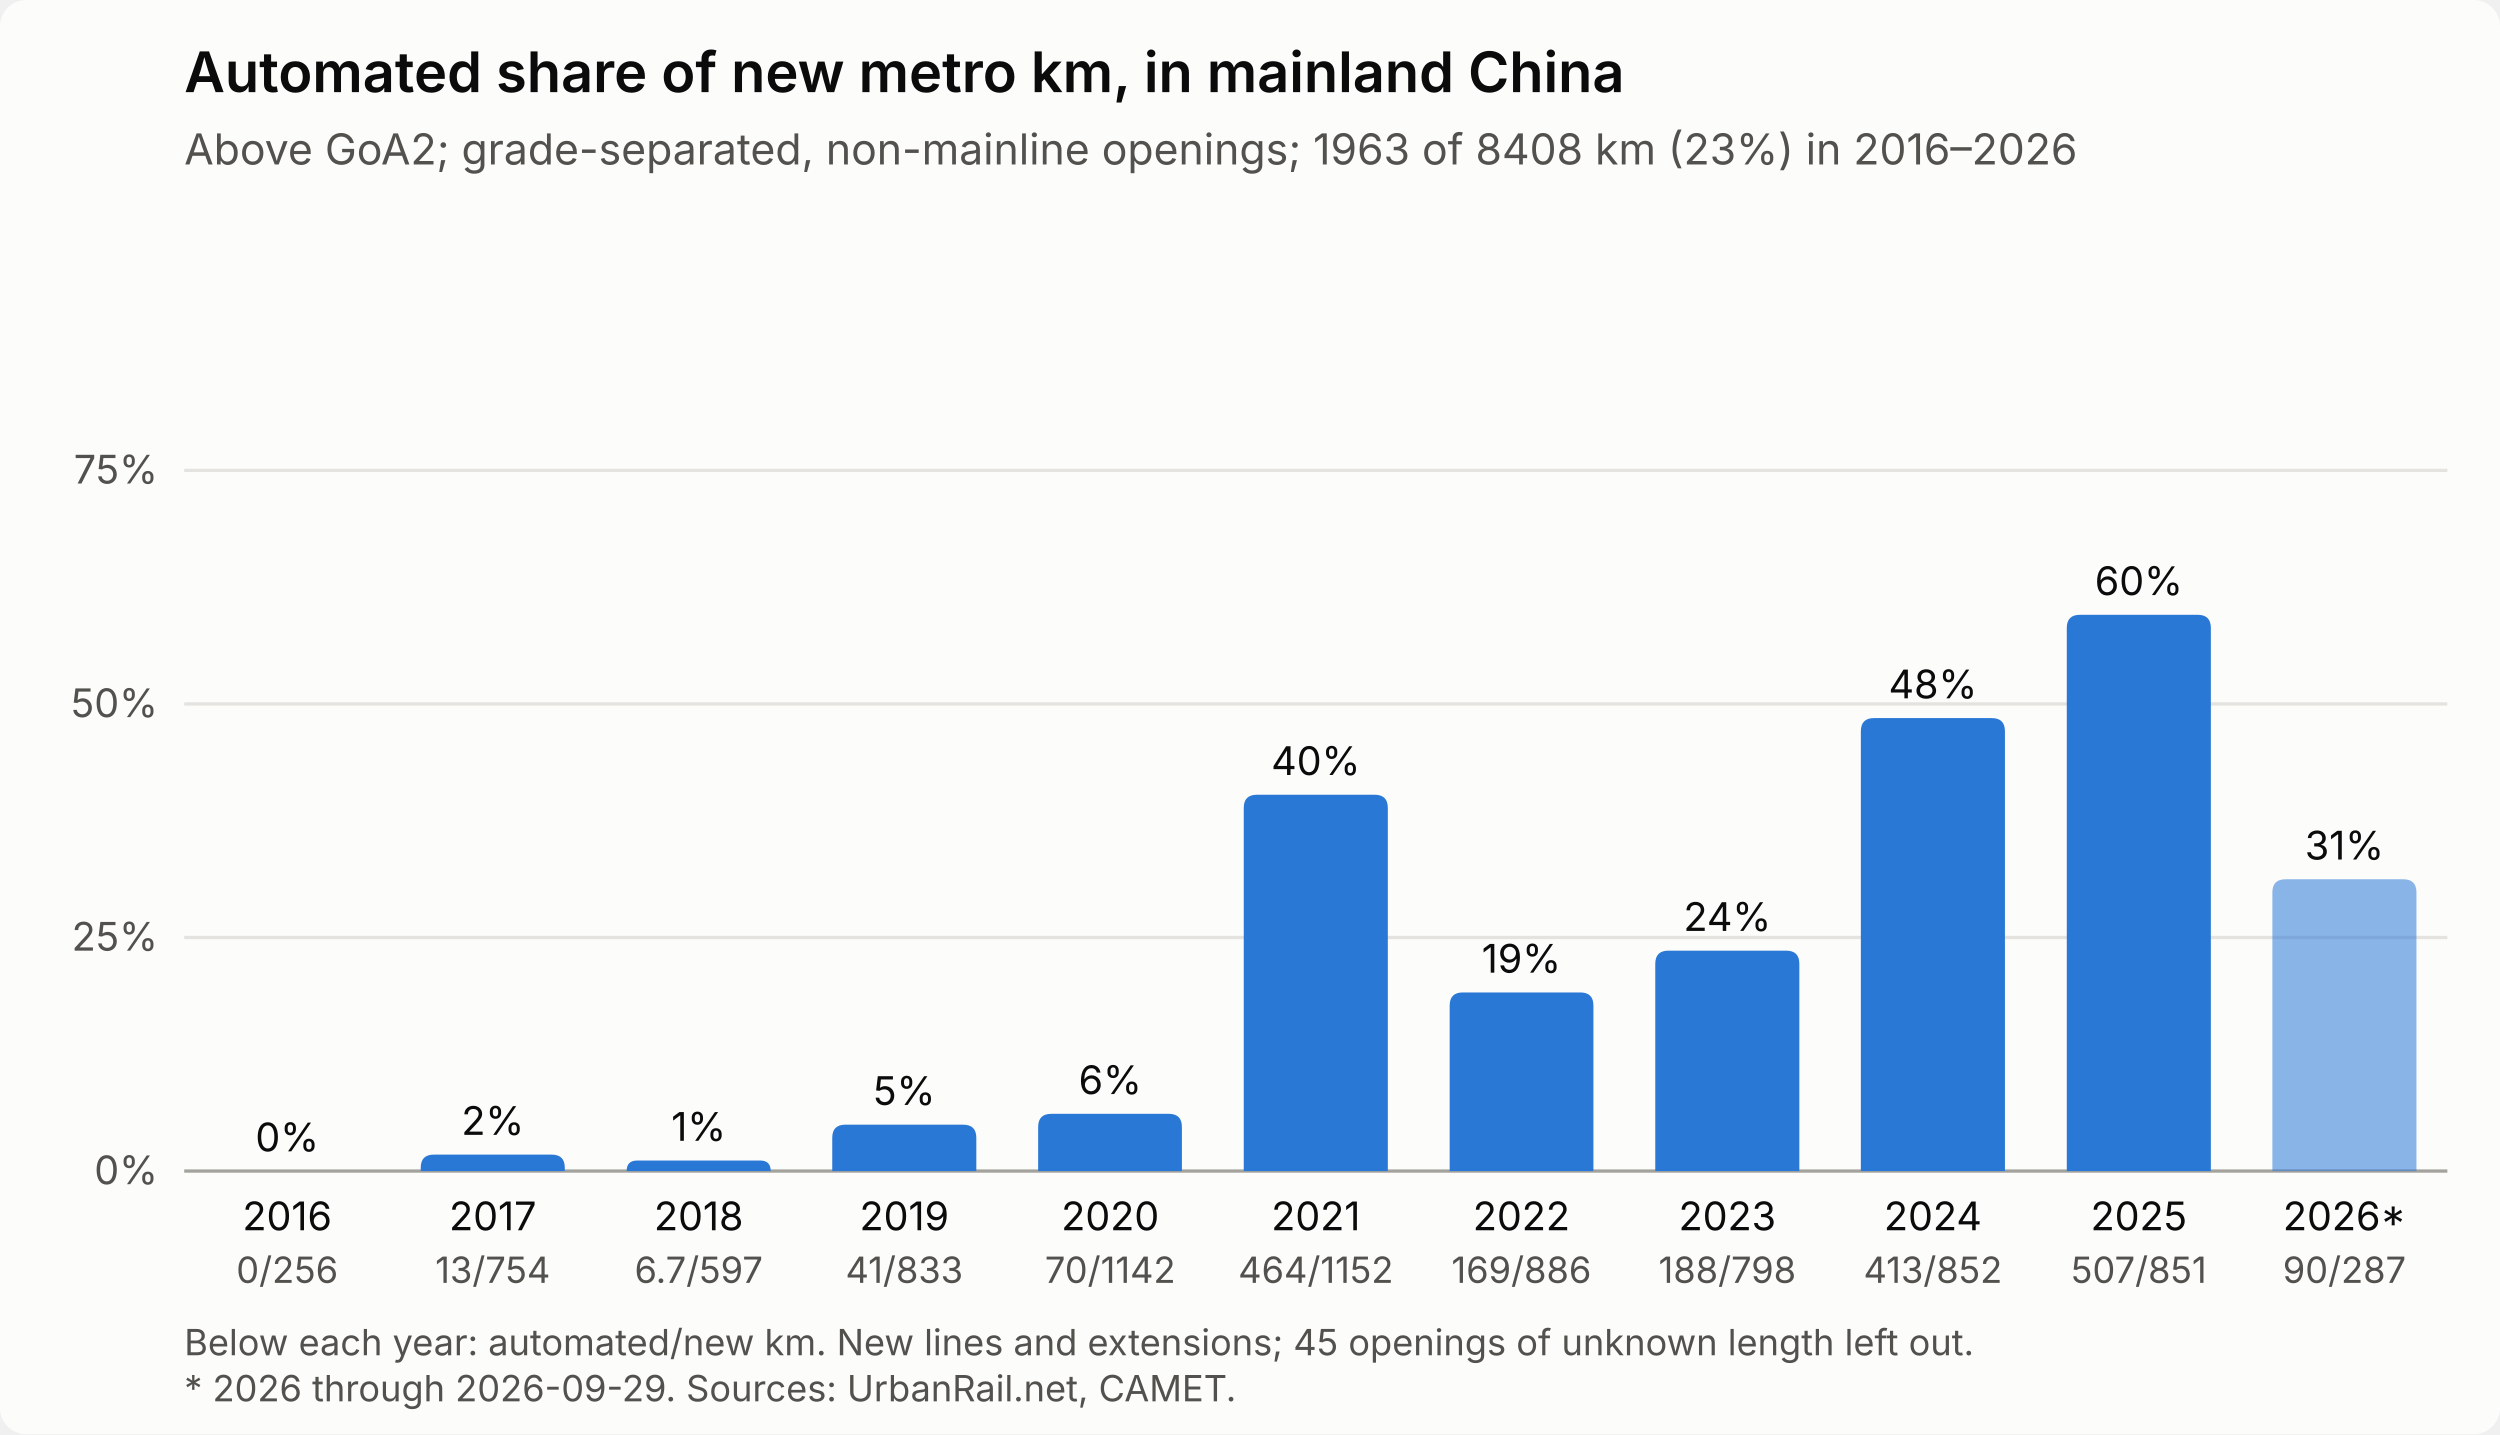
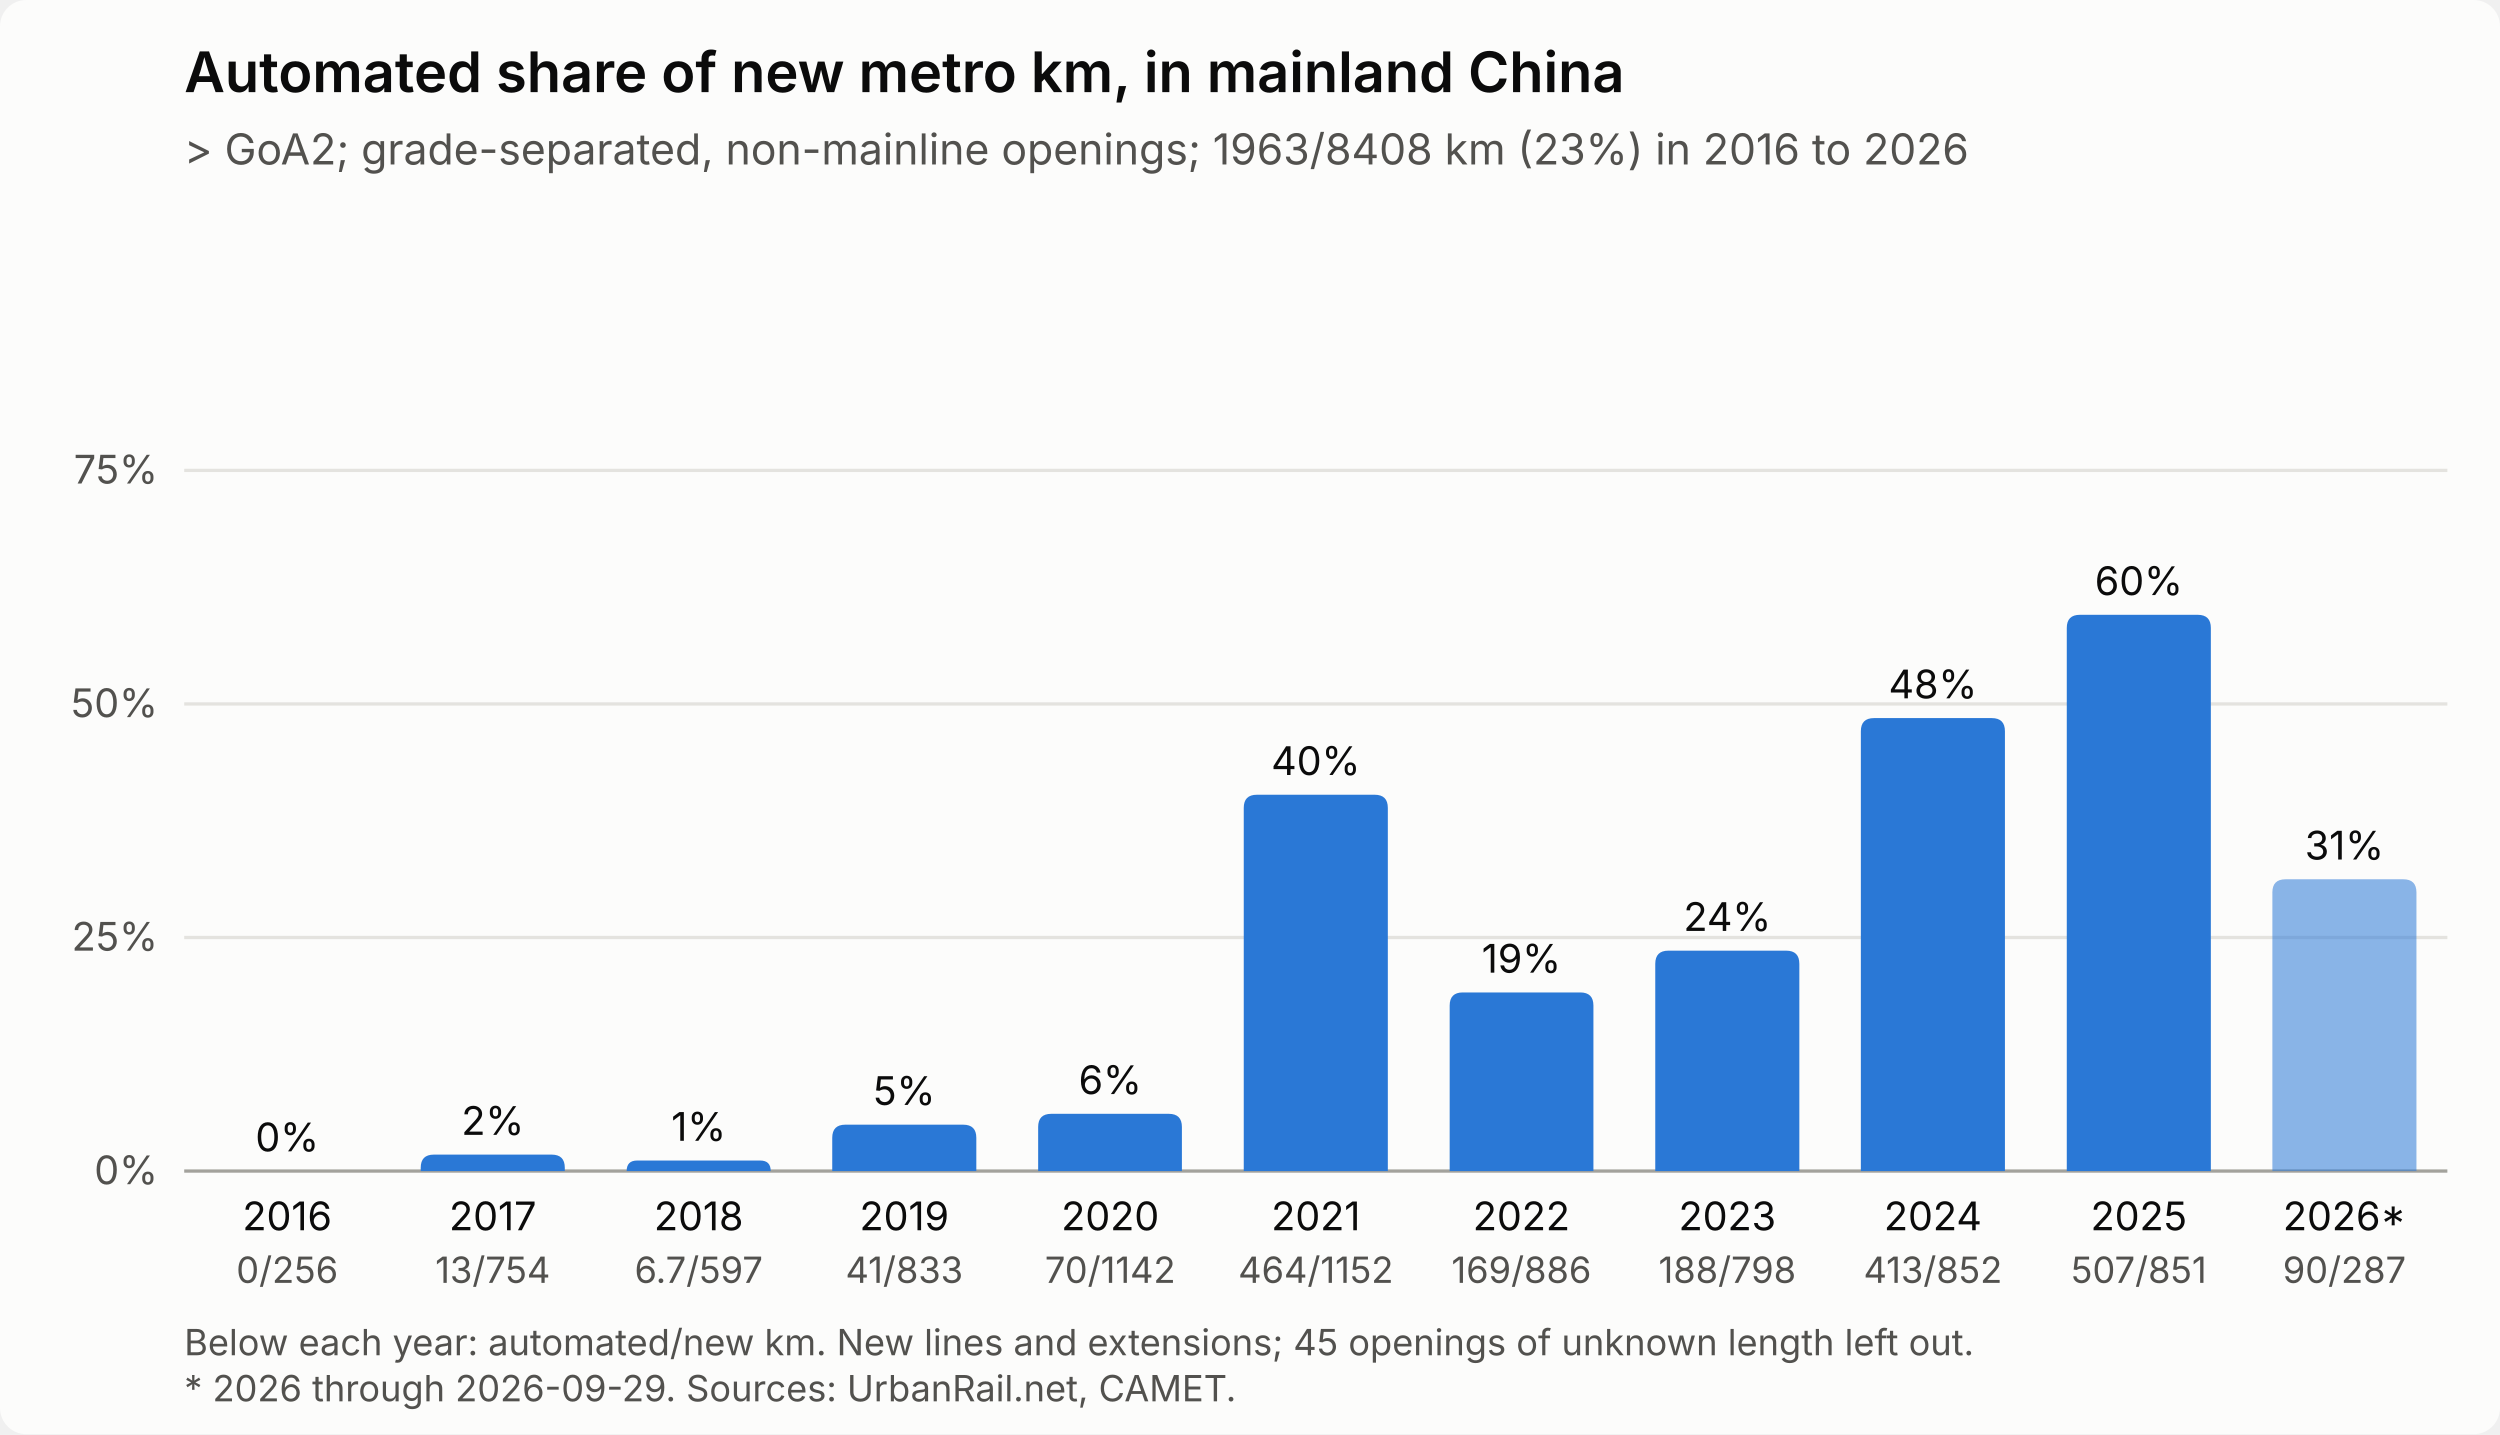
<svg xmlns="http://www.w3.org/2000/svg" viewBox="0 0 760 436" width="760" height="436" role="img" aria-labelledby="t d" font-family="system-ui, -apple-system, Segoe UI, sans-serif">
  <style>
.bg{fill:#fcfcfb}.bar{fill:#2a78d6}.bar.partial{fill-opacity:.55}
.grid{stroke:#e4e3df;stroke-width:1}.axis{stroke:#a3a29c;stroke-width:1}
.t1{fill:#0b0b0b}.t2{fill:#52514e}
@media (prefers-color-scheme: dark){
.bg{fill:#1a1a19}.bar{fill:#3987e5}.grid{stroke:#2e2e2c}.axis{stroke:#5d5c57}
.t1{fill:#ffffff}.t2{fill:#c3c2b7}}
</style>
  <rect class="bg" width="760" height="436" rx="8" />
  <text class="t1" x="56" y="28" font-size="17" font-weight="600">Automated share of new metro km, in mainland China</text>
-   <text class="t2" x="56" y="50" font-size="13">Above GoA2; grade-separated, non-mainline openings; 1963 of 8408 km (23%) in 2016–2026</text>
+   <text class="t2" x="56" y="50" font-size="13">&gt; GoA2; grade-separated, non-mainline openings; 1963/8408 km (23%) in 2016 to 2026</text>
  <line class="axis" x1="56" x2="744" y1="356.0" y2="356.0" />
  <text class="t2" x="48" y="360.0" font-size="12" text-anchor="end">0%</text>
  <line class="grid" x1="56" x2="744" y1="285.0" y2="285.0" />
  <text class="t2" x="48" y="289.0" font-size="12" text-anchor="end">25%</text>
  <line class="grid" x1="56" x2="744" y1="214.0" y2="214.0" />
  <text class="t2" x="48" y="218.0" font-size="12" text-anchor="end">50%</text>
  <line class="grid" x1="56" x2="744" y1="143.0" y2="143.0" />
  <text class="t2" x="48" y="147.0" font-size="12" text-anchor="end">75%</text>
  <g>
    <rect x="56.0" y="72" width="62.5" height="284" fill="transparent" />
    <path class="bar" d="M65.4,356.0 V356.0 Q65.4,356.0 65.4,356.0 H109.2 Q109.2,356.0 109.2,356.0 V356.0 Z" />
    <text class="t1" x="87.3" y="350.0" font-size="12" text-anchor="middle">0%</text>
  </g>
  <text class="t1" x="87.3" y="374.0" font-size="12" text-anchor="middle">2016</text>
  <text class="t2" x="87.3" y="390.0" font-size="11" text-anchor="middle">0/256</text>
  <g>
    <rect x="118.5" y="72" width="62.5" height="284" fill="transparent" />
    <path class="bar" d="M127.9,356.0 V355.0 Q127.9,351.0 131.9,351.0 H167.7 Q171.7,351.0 171.7,355.0 V356.0 Z" />
    <text class="t1" x="149.8" y="345.0" font-size="12" text-anchor="middle">2%</text>
  </g>
  <text class="t1" x="149.8" y="374.0" font-size="12" text-anchor="middle">2017</text>
  <text class="t2" x="149.8" y="390.0" font-size="11" text-anchor="middle">13/754</text>
  <g>
    <rect x="181.1" y="72" width="62.5" height="284" fill="transparent" />
    <path class="bar" d="M190.5,356.0 V356.0 Q190.5,352.8 193.7,352.8 H231.1 Q234.3,352.8 234.3,356.0 V356.0 Z" />
    <text class="t1" x="212.4" y="346.8" font-size="12" text-anchor="middle">1%</text>
  </g>
  <text class="t1" x="212.4" y="374.0" font-size="12" text-anchor="middle">2018</text>
  <text class="t2" x="212.4" y="390.0" font-size="11" text-anchor="middle">6.7/597</text>
  <g>
    <rect x="243.6" y="72" width="62.5" height="284" fill="transparent" />
    <path class="bar" d="M253.0,356.0 V345.9 Q253.0,341.9 257.0,341.9 H292.8 Q296.8,341.9 296.8,345.9 V356.0 Z" />
    <text class="t1" x="274.9" y="335.9" font-size="12" text-anchor="middle">5%</text>
  </g>
  <text class="t1" x="274.9" y="374.0" font-size="12" text-anchor="middle">2019</text>
  <text class="t2" x="274.9" y="390.0" font-size="11" text-anchor="middle">41/833</text>
  <g>
    <rect x="306.2" y="72" width="62.5" height="284" fill="transparent" />
    <path class="bar" d="M315.6,356.0 V342.6 Q315.6,338.6 319.6,338.6 H355.3 Q359.3,338.6 359.3,342.6 V356.0 Z" />
    <text class="t1" x="337.5" y="332.6" font-size="12" text-anchor="middle">6%</text>
  </g>
  <text class="t1" x="337.5" y="374.0" font-size="12" text-anchor="middle">2020</text>
  <text class="t2" x="337.5" y="390.0" font-size="11" text-anchor="middle">70/1142</text>
  <g>
    <rect x="368.7" y="72" width="62.5" height="284" fill="transparent" />
    <path class="bar" d="M378.1,356.0 V245.6 Q378.1,241.6 382.1,241.6 H417.9 Q421.9,241.6 421.9,245.6 V356.0 Z" />
    <text class="t1" x="400.0" y="235.6" font-size="12" text-anchor="middle">40%</text>
  </g>
  <text class="t1" x="400.0" y="374.0" font-size="12" text-anchor="middle">2021</text>
  <text class="t2" x="400.0" y="390.0" font-size="11" text-anchor="middle">464/1152</text>
  <g>
    <rect x="431.3" y="72" width="62.5" height="284" fill="transparent" />
    <path class="bar" d="M440.7,356.0 V305.7 Q440.7,301.7 444.7,301.7 H480.4 Q484.4,301.7 484.4,305.7 V356.0 Z" />
    <text class="t1" x="462.5" y="295.7" font-size="12" text-anchor="middle">19%</text>
  </g>
  <text class="t1" x="462.5" y="374.0" font-size="12" text-anchor="middle">2022</text>
  <text class="t2" x="462.5" y="390.0" font-size="11" text-anchor="middle">169/886</text>
  <g>
    <rect x="493.8" y="72" width="62.5" height="284" fill="transparent" />
    <path class="bar" d="M503.2,356.0 V293.0 Q503.2,289.0 507.2,289.0 H543.0 Q547.0,289.0 547.0,293.0 V356.0 Z" />
    <text class="t1" x="525.1" y="283.0" font-size="12" text-anchor="middle">24%</text>
  </g>
  <text class="t1" x="525.1" y="374.0" font-size="12" text-anchor="middle">2023</text>
  <text class="t2" x="525.1" y="390.0" font-size="11" text-anchor="middle">188/798</text>
  <g>
    <rect x="556.4" y="72" width="62.5" height="284" fill="transparent" />
    <path class="bar" d="M565.7,356.0 V222.3 Q565.7,218.3 569.7,218.3 H605.5 Q609.5,218.3 609.5,222.3 V356.0 Z" />
    <text class="t1" x="587.6" y="212.3" font-size="12" text-anchor="middle">48%</text>
  </g>
  <text class="t1" x="587.6" y="374.0" font-size="12" text-anchor="middle">2024</text>
  <text class="t2" x="587.6" y="390.0" font-size="11" text-anchor="middle">413/852</text>
  <g>
    <rect x="618.9" y="72" width="62.5" height="284" fill="transparent" />
    <path class="bar" d="M628.3,356.0 V190.9 Q628.3,186.9 632.3,186.9 H668.1 Q672.1,186.9 672.1,190.9 V356.0 Z" />
    <text class="t1" x="650.2" y="180.9" font-size="12" text-anchor="middle">60%</text>
  </g>
  <text class="t1" x="650.2" y="374.0" font-size="12" text-anchor="middle">2025</text>
  <text class="t2" x="650.2" y="390.0" font-size="11" text-anchor="middle">507/851</text>
  <g>
    <rect x="681.5" y="72" width="62.5" height="284" fill="transparent" />
    <path class="bar partial" d="M690.8,356.0 V271.3 Q690.8,267.3 694.8,267.3 H730.6 Q734.6,267.3 734.6,271.3 V356.0 Z" />
    <text class="t1" x="712.7" y="261.3" font-size="12" text-anchor="middle">31%</text>
  </g>
  <text class="t1" x="712.7" y="374.0" font-size="12" text-anchor="middle">2026*</text>
  <text class="t2" x="712.7" y="390.0" font-size="11" text-anchor="middle">90/287</text>
  <text class="t2" x="56" y="412" font-size="11">Below each year: automated/new km. New lines and extensions; 45 openings of unknown length left out.</text>
  <text class="t2" x="56" y="426" font-size="11">* 2026 through 2026-09-29. Sources: UrbanRail.net, CAMET.</text>
</svg>
